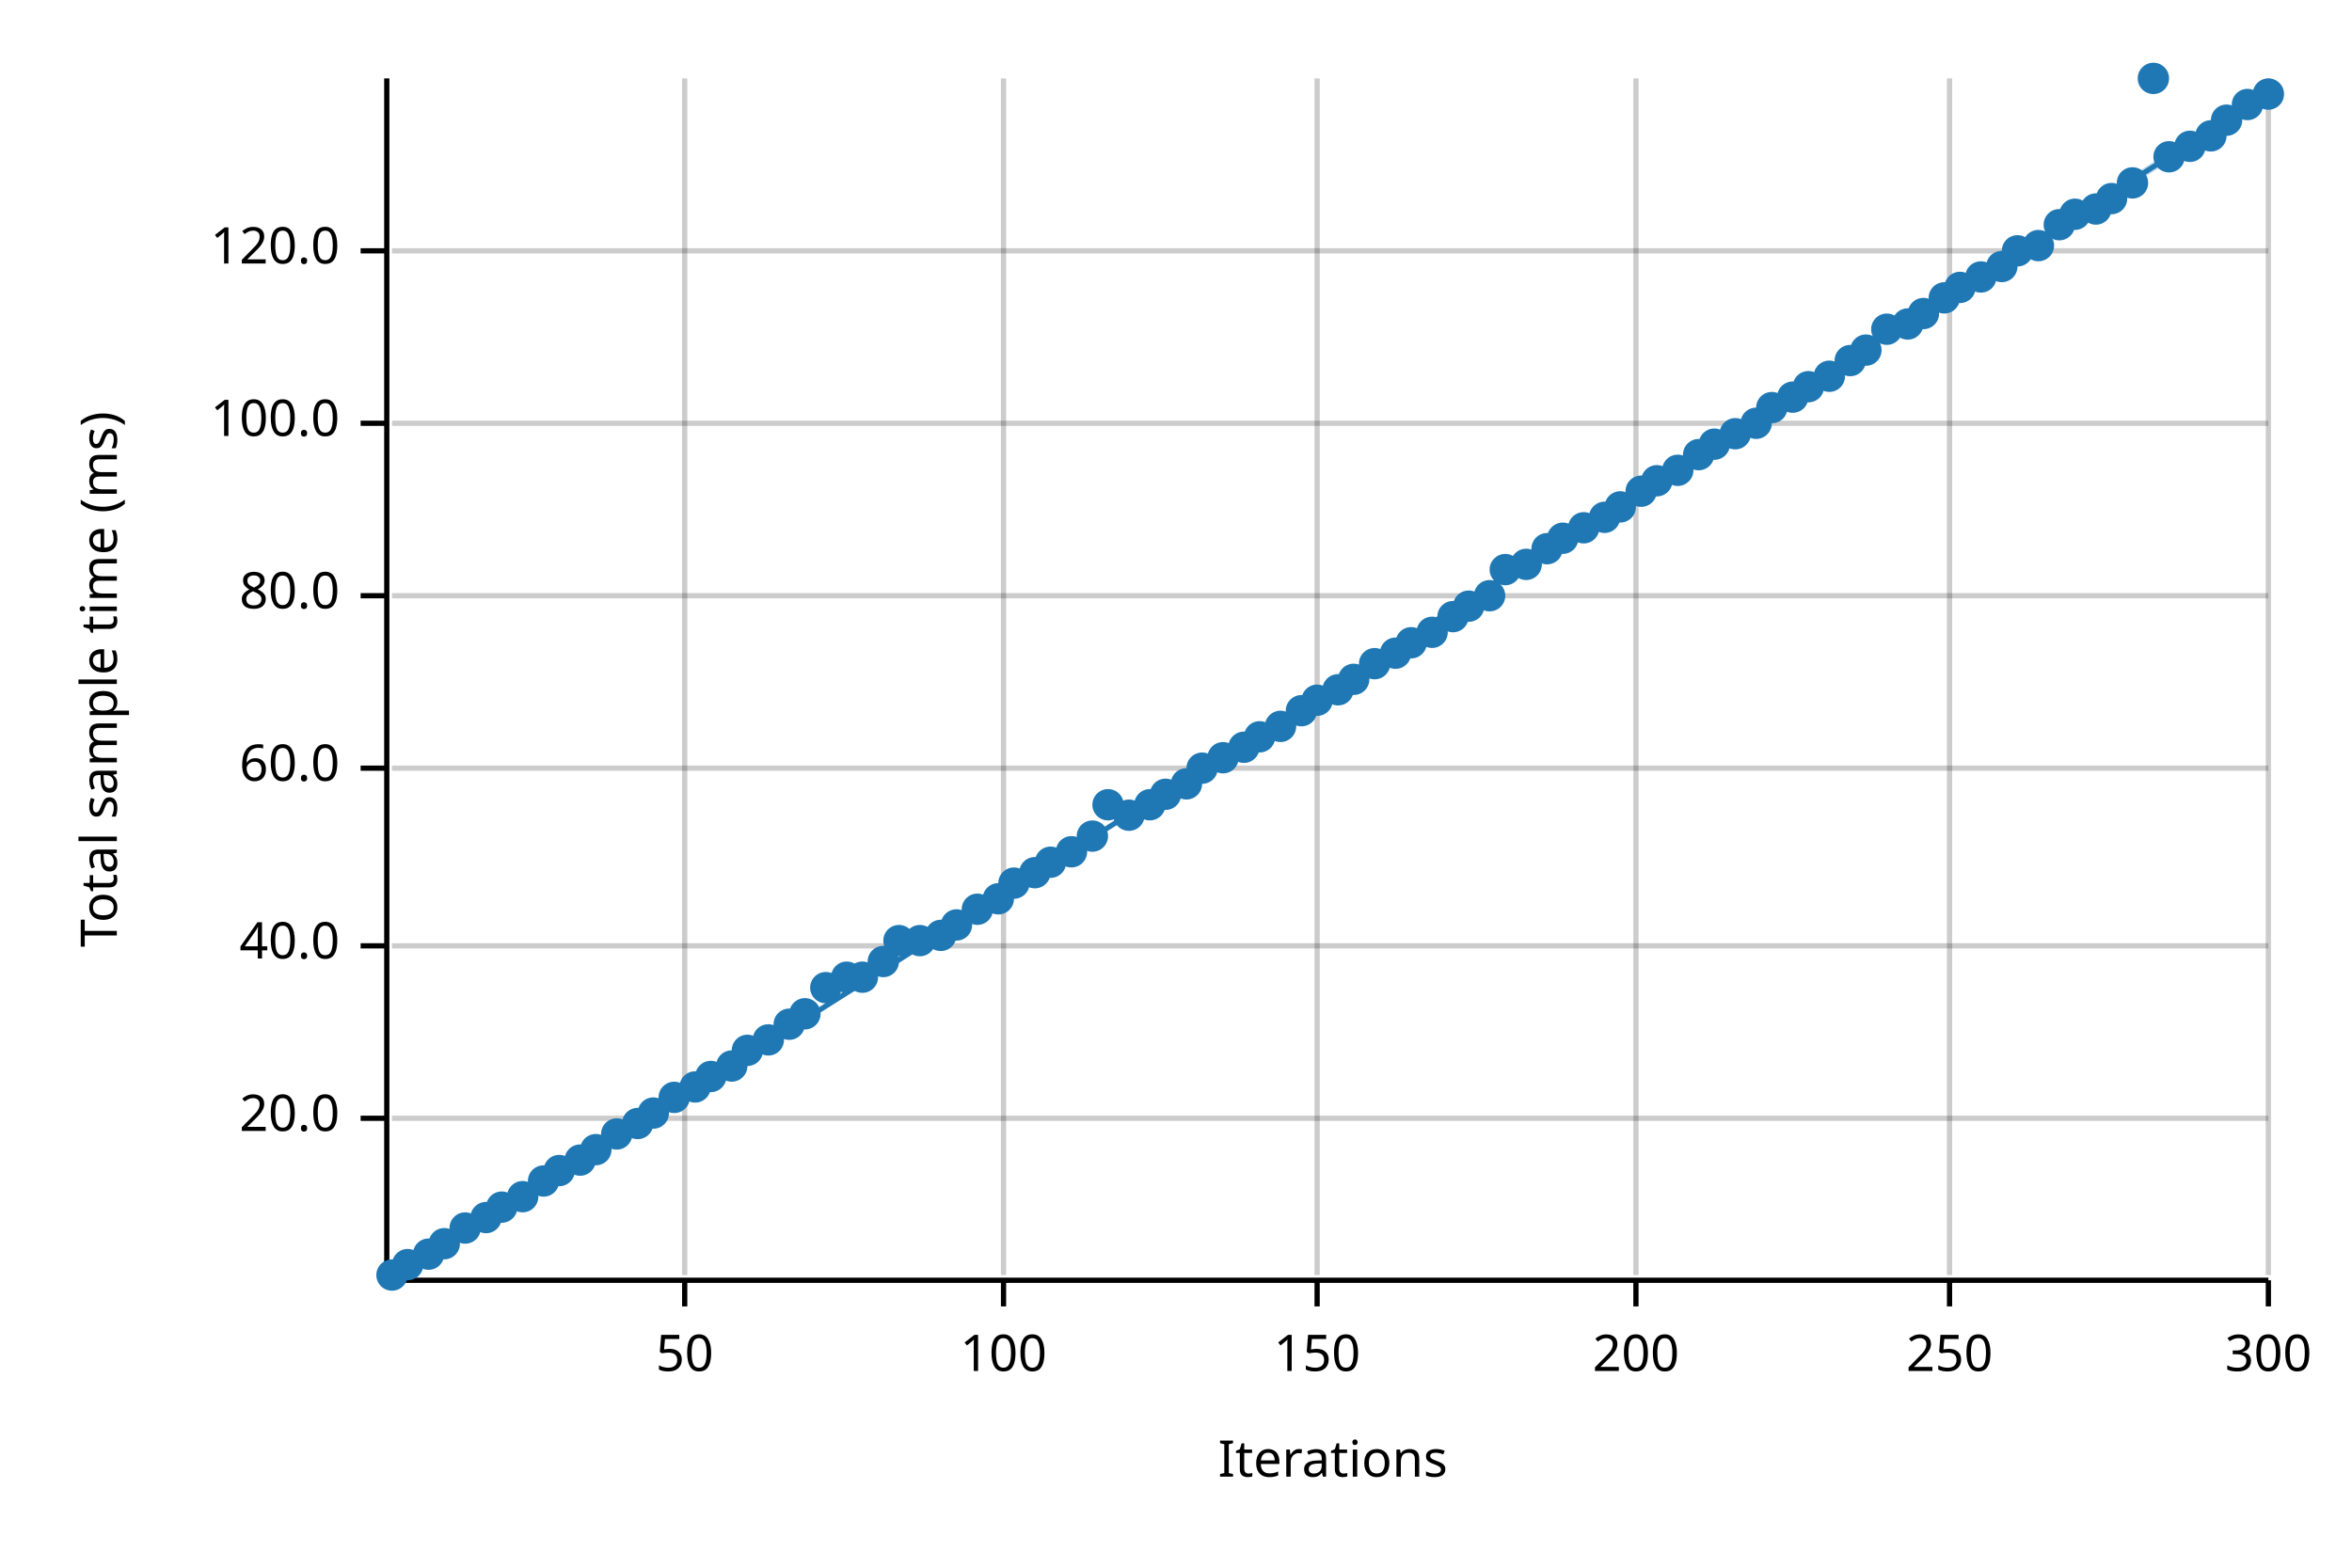
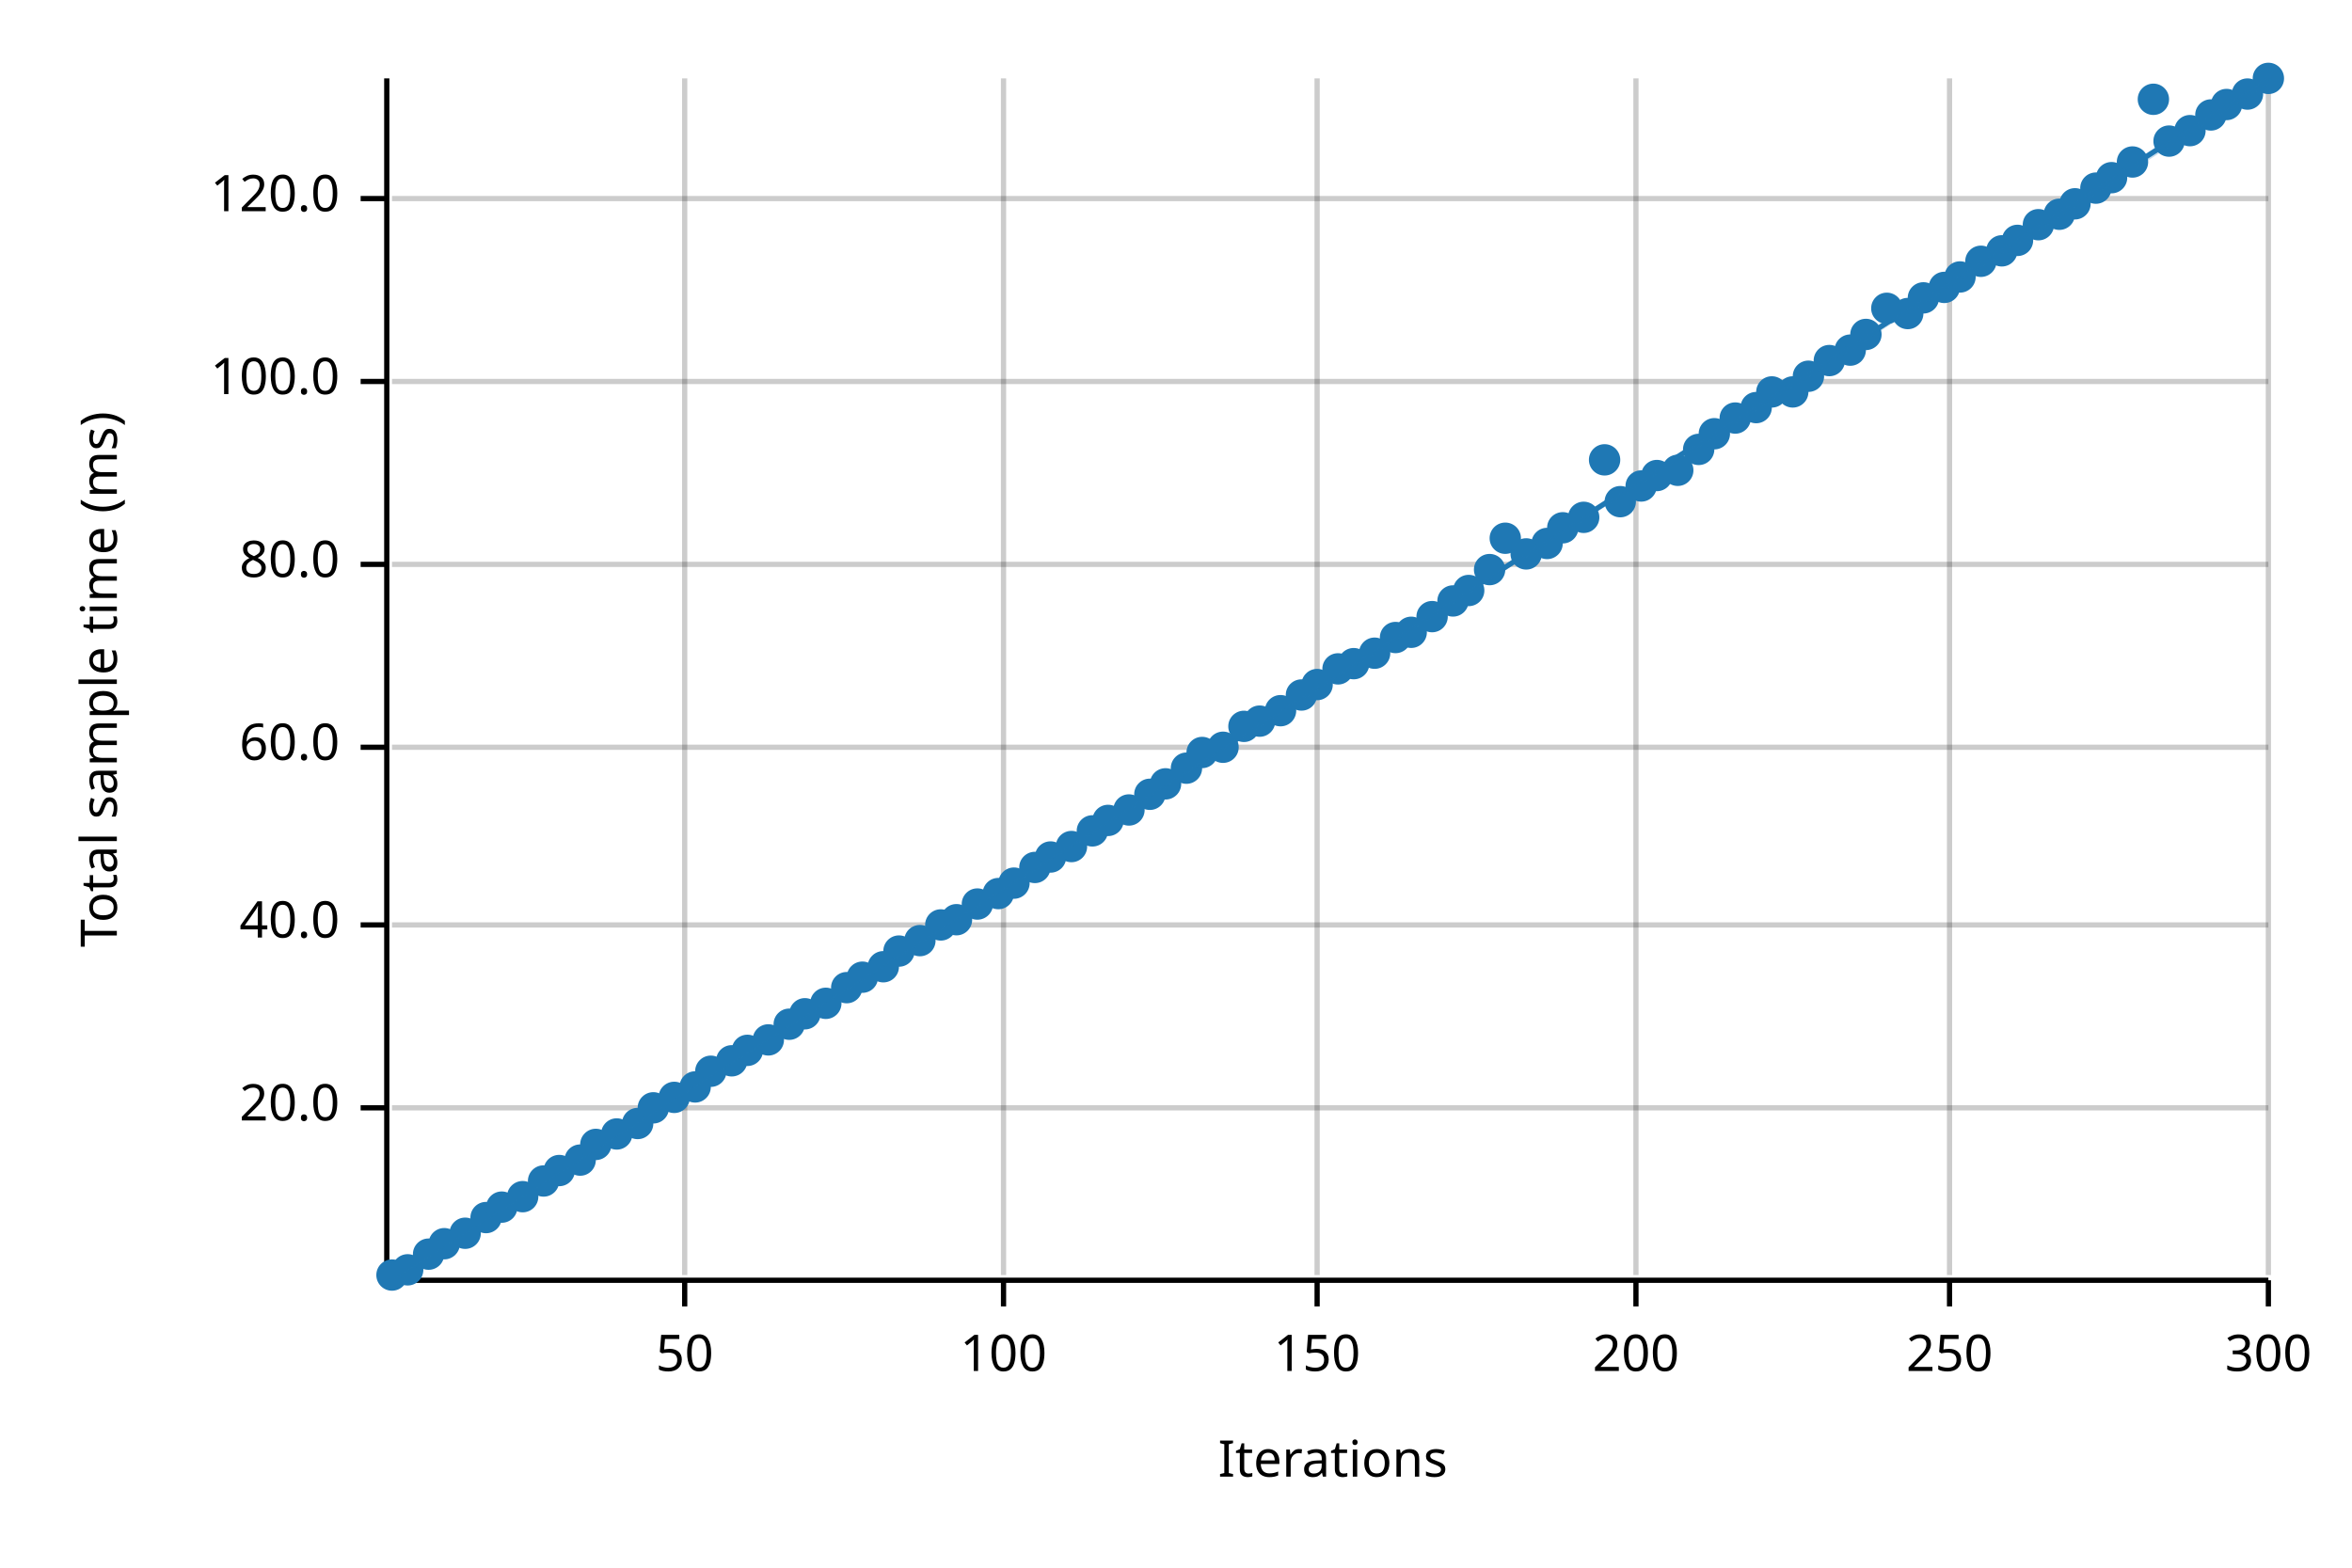
<svg xmlns="http://www.w3.org/2000/svg" width="450" height="300" viewBox="0 0 450 300">
  <text x="15" y="130" dy="0.76em" text-anchor="middle" font-family="sans-serif" font-size="9.677" opacity="1" fill="#000000" transform="rotate(270, 15, 130)">
Total sample time (ms)
</text>
  <text x="255" y="285" dy="-0.5ex" text-anchor="middle" font-family="sans-serif" font-size="9.677" opacity="1" fill="#000000">
Iterations
</text>
  <line opacity="0.2" stroke="#000000" stroke-width="1" x1="131" y1="244" x2="131" y2="15" />
  <line opacity="0.2" stroke="#000000" stroke-width="1" x1="192" y1="244" x2="192" y2="15" />
  <line opacity="0.2" stroke="#000000" stroke-width="1" x1="252" y1="244" x2="252" y2="15" />
  <line opacity="0.2" stroke="#000000" stroke-width="1" x1="313" y1="244" x2="313" y2="15" />
  <line opacity="0.2" stroke="#000000" stroke-width="1" x1="373" y1="244" x2="373" y2="15" />
  <line opacity="0.2" stroke="#000000" stroke-width="1" x1="434" y1="244" x2="434" y2="15" />
-   <line opacity="0.2" stroke="#000000" stroke-width="1" x1="75" y1="214" x2="434" y2="214" />
-   <line opacity="0.2" stroke="#000000" stroke-width="1" x1="75" y1="181" x2="434" y2="181" />
-   <line opacity="0.2" stroke="#000000" stroke-width="1" x1="75" y1="147" x2="434" y2="147" />
-   <line opacity="0.2" stroke="#000000" stroke-width="1" x1="75" y1="114" x2="434" y2="114" />
-   <line opacity="0.2" stroke="#000000" stroke-width="1" x1="75" y1="81" x2="434" y2="81" />
-   <line opacity="0.2" stroke="#000000" stroke-width="1" x1="75" y1="48" x2="434" y2="48" />
+   <line opacity="0.2" stroke="#000000" stroke-width="1" x1="75" y1="212" x2="434" y2="212" />
+   <line opacity="0.2" stroke="#000000" stroke-width="1" x1="75" y1="177" x2="434" y2="177" />
+   <line opacity="0.2" stroke="#000000" stroke-width="1" x1="75" y1="143" x2="434" y2="143" />
+   <line opacity="0.2" stroke="#000000" stroke-width="1" x1="75" y1="108" x2="434" y2="108" />
+   <line opacity="0.2" stroke="#000000" stroke-width="1" x1="75" y1="73" x2="434" y2="73" />
+   <line opacity="0.2" stroke="#000000" stroke-width="1" x1="75" y1="38" x2="434" y2="38" />
  <polyline fill="none" opacity="1" stroke="#000000" stroke-width="1" points="74,15 74,244 " />
-   <text x="65" y="214" dy="0.5ex" text-anchor="end" font-family="sans-serif" font-size="9.677" opacity="1" fill="#000000">
+   <text x="65" y="212" dy="0.5ex" text-anchor="end" font-family="sans-serif" font-size="9.677" opacity="1" fill="#000000">
20.0
</text>
-   <polyline fill="none" opacity="1" stroke="#000000" stroke-width="1" points="69,214 74,214 " />
-   <text x="65" y="181" dy="0.5ex" text-anchor="end" font-family="sans-serif" font-size="9.677" opacity="1" fill="#000000">
+   <polyline fill="none" opacity="1" stroke="#000000" stroke-width="1" points="69,212 74,212 " />
+   <text x="65" y="177" dy="0.5ex" text-anchor="end" font-family="sans-serif" font-size="9.677" opacity="1" fill="#000000">
40.0
</text>
-   <polyline fill="none" opacity="1" stroke="#000000" stroke-width="1" points="69,181 74,181 " />
-   <text x="65" y="147" dy="0.5ex" text-anchor="end" font-family="sans-serif" font-size="9.677" opacity="1" fill="#000000">
+   <polyline fill="none" opacity="1" stroke="#000000" stroke-width="1" points="69,177 74,177 " />
+   <text x="65" y="143" dy="0.5ex" text-anchor="end" font-family="sans-serif" font-size="9.677" opacity="1" fill="#000000">
60.0
</text>
-   <polyline fill="none" opacity="1" stroke="#000000" stroke-width="1" points="69,147 74,147 " />
-   <text x="65" y="114" dy="0.5ex" text-anchor="end" font-family="sans-serif" font-size="9.677" opacity="1" fill="#000000">
+   <polyline fill="none" opacity="1" stroke="#000000" stroke-width="1" points="69,143 74,143 " />
+   <text x="65" y="108" dy="0.5ex" text-anchor="end" font-family="sans-serif" font-size="9.677" opacity="1" fill="#000000">
80.0
</text>
-   <polyline fill="none" opacity="1" stroke="#000000" stroke-width="1" points="69,114 74,114 " />
-   <text x="65" y="81" dy="0.5ex" text-anchor="end" font-family="sans-serif" font-size="9.677" opacity="1" fill="#000000">
+   <polyline fill="none" opacity="1" stroke="#000000" stroke-width="1" points="69,108 74,108 " />
+   <text x="65" y="73" dy="0.5ex" text-anchor="end" font-family="sans-serif" font-size="9.677" opacity="1" fill="#000000">
100.0
</text>
-   <polyline fill="none" opacity="1" stroke="#000000" stroke-width="1" points="69,81 74,81 " />
-   <text x="65" y="48" dy="0.5ex" text-anchor="end" font-family="sans-serif" font-size="9.677" opacity="1" fill="#000000">
+   <polyline fill="none" opacity="1" stroke="#000000" stroke-width="1" points="69,73 74,73 " />
+   <text x="65" y="38" dy="0.5ex" text-anchor="end" font-family="sans-serif" font-size="9.677" opacity="1" fill="#000000">
120.0
</text>
-   <polyline fill="none" opacity="1" stroke="#000000" stroke-width="1" points="69,48 74,48 " />
+   <polyline fill="none" opacity="1" stroke="#000000" stroke-width="1" points="69,38 74,38 " />
  <polyline fill="none" opacity="1" stroke="#000000" stroke-width="1" points="75,245 434,245 " />
  <text x="131" y="255" dy="0.76em" text-anchor="middle" font-family="sans-serif" font-size="9.677" opacity="1" fill="#000000">
50
</text>
  <polyline fill="none" opacity="1" stroke="#000000" stroke-width="1" points="131,245 131,250 " />
  <text x="192" y="255" dy="0.76em" text-anchor="middle" font-family="sans-serif" font-size="9.677" opacity="1" fill="#000000">
100
</text>
  <polyline fill="none" opacity="1" stroke="#000000" stroke-width="1" points="192,245 192,250 " />
  <text x="252" y="255" dy="0.76em" text-anchor="middle" font-family="sans-serif" font-size="9.677" opacity="1" fill="#000000">
150
</text>
  <polyline fill="none" opacity="1" stroke="#000000" stroke-width="1" points="252,245 252,250 " />
  <text x="313" y="255" dy="0.76em" text-anchor="middle" font-family="sans-serif" font-size="9.677" opacity="1" fill="#000000">
200
</text>
  <polyline fill="none" opacity="1" stroke="#000000" stroke-width="1" points="313,245 313,250 " />
  <text x="373" y="255" dy="0.76em" text-anchor="middle" font-family="sans-serif" font-size="9.677" opacity="1" fill="#000000">
250
</text>
  <polyline fill="none" opacity="1" stroke="#000000" stroke-width="1" points="373,245 373,250 " />
  <text x="434" y="255" dy="0.76em" text-anchor="middle" font-family="sans-serif" font-size="9.677" opacity="1" fill="#000000">
300
</text>
  <polyline fill="none" opacity="1" stroke="#000000" stroke-width="1" points="434,245 434,250 " />
  <circle cx="75" cy="244" r="3" opacity="1" fill="#1F78B4" stroke="none" stroke-width="1" />
-   <circle cx="78" cy="242" r="3" opacity="1" fill="#1F78B4" stroke="none" stroke-width="1" />
+   <circle cx="78" cy="243" r="3" opacity="1" fill="#1F78B4" stroke="none" stroke-width="1" />
  <circle cx="82" cy="240" r="3" opacity="1" fill="#1F78B4" stroke="none" stroke-width="1" />
  <circle cx="85" cy="238" r="3" opacity="1" fill="#1F78B4" stroke="none" stroke-width="1" />
-   <circle cx="89" cy="235" r="3" opacity="1" fill="#1F78B4" stroke="none" stroke-width="1" />
+   <circle cx="89" cy="236" r="3" opacity="1" fill="#1F78B4" stroke="none" stroke-width="1" />
  <circle cx="93" cy="233" r="3" opacity="1" fill="#1F78B4" stroke="none" stroke-width="1" />
  <circle cx="96" cy="231" r="3" opacity="1" fill="#1F78B4" stroke="none" stroke-width="1" />
  <circle cx="100" cy="229" r="3" opacity="1" fill="#1F78B4" stroke="none" stroke-width="1" />
  <circle cx="104" cy="226" r="3" opacity="1" fill="#1F78B4" stroke="none" stroke-width="1" />
  <circle cx="107" cy="224" r="3" opacity="1" fill="#1F78B4" stroke="none" stroke-width="1" />
  <circle cx="111" cy="222" r="3" opacity="1" fill="#1F78B4" stroke="none" stroke-width="1" />
-   <circle cx="114" cy="220" r="3" opacity="1" fill="#1F78B4" stroke="none" stroke-width="1" />
+   <circle cx="114" cy="219" r="3" opacity="1" fill="#1F78B4" stroke="none" stroke-width="1" />
  <circle cx="118" cy="217" r="3" opacity="1" fill="#1F78B4" stroke="none" stroke-width="1" />
  <circle cx="122" cy="215" r="3" opacity="1" fill="#1F78B4" stroke="none" stroke-width="1" />
-   <circle cx="125" cy="213" r="3" opacity="1" fill="#1F78B4" stroke="none" stroke-width="1" />
+   <circle cx="125" cy="212" r="3" opacity="1" fill="#1F78B4" stroke="none" stroke-width="1" />
  <circle cx="129" cy="210" r="3" opacity="1" fill="#1F78B4" stroke="none" stroke-width="1" />
  <circle cx="133" cy="208" r="3" opacity="1" fill="#1F78B4" stroke="none" stroke-width="1" />
-   <circle cx="136" cy="206" r="3" opacity="1" fill="#1F78B4" stroke="none" stroke-width="1" />
-   <circle cx="140" cy="204" r="3" opacity="1" fill="#1F78B4" stroke="none" stroke-width="1" />
+   <circle cx="136" cy="205" r="3" opacity="1" fill="#1F78B4" stroke="none" stroke-width="1" />
+   <circle cx="140" cy="203" r="3" opacity="1" fill="#1F78B4" stroke="none" stroke-width="1" />
  <circle cx="143" cy="201" r="3" opacity="1" fill="#1F78B4" stroke="none" stroke-width="1" />
  <circle cx="147" cy="199" r="3" opacity="1" fill="#1F78B4" stroke="none" stroke-width="1" />
  <circle cx="151" cy="196" r="3" opacity="1" fill="#1F78B4" stroke="none" stroke-width="1" />
  <circle cx="154" cy="194" r="3" opacity="1" fill="#1F78B4" stroke="none" stroke-width="1" />
-   <circle cx="158" cy="189" r="3" opacity="1" fill="#1F78B4" stroke="none" stroke-width="1" />
-   <circle cx="162" cy="187" r="3" opacity="1" fill="#1F78B4" stroke="none" stroke-width="1" />
+   <circle cx="158" cy="192" r="3" opacity="1" fill="#1F78B4" stroke="none" stroke-width="1" />
+   <circle cx="162" cy="189" r="3" opacity="1" fill="#1F78B4" stroke="none" stroke-width="1" />
  <circle cx="165" cy="187" r="3" opacity="1" fill="#1F78B4" stroke="none" stroke-width="1" />
-   <circle cx="169" cy="184" r="3" opacity="1" fill="#1F78B4" stroke="none" stroke-width="1" />
-   <circle cx="172" cy="180" r="3" opacity="1" fill="#1F78B4" stroke="none" stroke-width="1" />
+   <circle cx="169" cy="185" r="3" opacity="1" fill="#1F78B4" stroke="none" stroke-width="1" />
+   <circle cx="172" cy="182" r="3" opacity="1" fill="#1F78B4" stroke="none" stroke-width="1" />
  <circle cx="176" cy="180" r="3" opacity="1" fill="#1F78B4" stroke="none" stroke-width="1" />
-   <circle cx="180" cy="179" r="3" opacity="1" fill="#1F78B4" stroke="none" stroke-width="1" />
-   <circle cx="183" cy="177" r="3" opacity="1" fill="#1F78B4" stroke="none" stroke-width="1" />
-   <circle cx="187" cy="174" r="3" opacity="1" fill="#1F78B4" stroke="none" stroke-width="1" />
-   <circle cx="191" cy="172" r="3" opacity="1" fill="#1F78B4" stroke="none" stroke-width="1" />
+   <circle cx="180" cy="177" r="3" opacity="1" fill="#1F78B4" stroke="none" stroke-width="1" />
+   <circle cx="183" cy="176" r="3" opacity="1" fill="#1F78B4" stroke="none" stroke-width="1" />
+   <circle cx="187" cy="173" r="3" opacity="1" fill="#1F78B4" stroke="none" stroke-width="1" />
+   <circle cx="191" cy="171" r="3" opacity="1" fill="#1F78B4" stroke="none" stroke-width="1" />
  <circle cx="194" cy="169" r="3" opacity="1" fill="#1F78B4" stroke="none" stroke-width="1" />
-   <circle cx="198" cy="167" r="3" opacity="1" fill="#1F78B4" stroke="none" stroke-width="1" />
-   <circle cx="201" cy="165" r="3" opacity="1" fill="#1F78B4" stroke="none" stroke-width="1" />
-   <circle cx="205" cy="163" r="3" opacity="1" fill="#1F78B4" stroke="none" stroke-width="1" />
-   <circle cx="209" cy="160" r="3" opacity="1" fill="#1F78B4" stroke="none" stroke-width="1" />
-   <circle cx="212" cy="154" r="3" opacity="1" fill="#1F78B4" stroke="none" stroke-width="1" />
-   <circle cx="216" cy="156" r="3" opacity="1" fill="#1F78B4" stroke="none" stroke-width="1" />
-   <circle cx="220" cy="154" r="3" opacity="1" fill="#1F78B4" stroke="none" stroke-width="1" />
-   <circle cx="223" cy="152" r="3" opacity="1" fill="#1F78B4" stroke="none" stroke-width="1" />
-   <circle cx="227" cy="150" r="3" opacity="1" fill="#1F78B4" stroke="none" stroke-width="1" />
-   <circle cx="230" cy="147" r="3" opacity="1" fill="#1F78B4" stroke="none" stroke-width="1" />
-   <circle cx="234" cy="145" r="3" opacity="1" fill="#1F78B4" stroke="none" stroke-width="1" />
-   <circle cx="238" cy="143" r="3" opacity="1" fill="#1F78B4" stroke="none" stroke-width="1" />
-   <circle cx="241" cy="141" r="3" opacity="1" fill="#1F78B4" stroke="none" stroke-width="1" />
-   <circle cx="245" cy="139" r="3" opacity="1" fill="#1F78B4" stroke="none" stroke-width="1" />
-   <circle cx="249" cy="136" r="3" opacity="1" fill="#1F78B4" stroke="none" stroke-width="1" />
-   <circle cx="252" cy="134" r="3" opacity="1" fill="#1F78B4" stroke="none" stroke-width="1" />
-   <circle cx="256" cy="132" r="3" opacity="1" fill="#1F78B4" stroke="none" stroke-width="1" />
-   <circle cx="259" cy="130" r="3" opacity="1" fill="#1F78B4" stroke="none" stroke-width="1" />
-   <circle cx="263" cy="127" r="3" opacity="1" fill="#1F78B4" stroke="none" stroke-width="1" />
-   <circle cx="267" cy="125" r="3" opacity="1" fill="#1F78B4" stroke="none" stroke-width="1" />
-   <circle cx="270" cy="123" r="3" opacity="1" fill="#1F78B4" stroke="none" stroke-width="1" />
-   <circle cx="274" cy="121" r="3" opacity="1" fill="#1F78B4" stroke="none" stroke-width="1" />
-   <circle cx="278" cy="118" r="3" opacity="1" fill="#1F78B4" stroke="none" stroke-width="1" />
-   <circle cx="281" cy="116" r="3" opacity="1" fill="#1F78B4" stroke="none" stroke-width="1" />
-   <circle cx="285" cy="114" r="3" opacity="1" fill="#1F78B4" stroke="none" stroke-width="1" />
-   <circle cx="288" cy="109" r="3" opacity="1" fill="#1F78B4" stroke="none" stroke-width="1" />
-   <circle cx="292" cy="108" r="3" opacity="1" fill="#1F78B4" stroke="none" stroke-width="1" />
-   <circle cx="296" cy="105" r="3" opacity="1" fill="#1F78B4" stroke="none" stroke-width="1" />
-   <circle cx="299" cy="103" r="3" opacity="1" fill="#1F78B4" stroke="none" stroke-width="1" />
-   <circle cx="303" cy="101" r="3" opacity="1" fill="#1F78B4" stroke="none" stroke-width="1" />
-   <circle cx="307" cy="99" r="3" opacity="1" fill="#1F78B4" stroke="none" stroke-width="1" />
-   <circle cx="310" cy="97" r="3" opacity="1" fill="#1F78B4" stroke="none" stroke-width="1" />
-   <circle cx="314" cy="94" r="3" opacity="1" fill="#1F78B4" stroke="none" stroke-width="1" />
-   <circle cx="317" cy="92" r="3" opacity="1" fill="#1F78B4" stroke="none" stroke-width="1" />
+   <circle cx="198" cy="166" r="3" opacity="1" fill="#1F78B4" stroke="none" stroke-width="1" />
+   <circle cx="201" cy="164" r="3" opacity="1" fill="#1F78B4" stroke="none" stroke-width="1" />
+   <circle cx="205" cy="162" r="3" opacity="1" fill="#1F78B4" stroke="none" stroke-width="1" />
+   <circle cx="209" cy="159" r="3" opacity="1" fill="#1F78B4" stroke="none" stroke-width="1" />
+   <circle cx="212" cy="157" r="3" opacity="1" fill="#1F78B4" stroke="none" stroke-width="1" />
+   <circle cx="216" cy="155" r="3" opacity="1" fill="#1F78B4" stroke="none" stroke-width="1" />
+   <circle cx="220" cy="152" r="3" opacity="1" fill="#1F78B4" stroke="none" stroke-width="1" />
+   <circle cx="223" cy="150" r="3" opacity="1" fill="#1F78B4" stroke="none" stroke-width="1" />
+   <circle cx="227" cy="147" r="3" opacity="1" fill="#1F78B4" stroke="none" stroke-width="1" />
+   <circle cx="230" cy="144" r="3" opacity="1" fill="#1F78B4" stroke="none" stroke-width="1" />
+   <circle cx="234" cy="143" r="3" opacity="1" fill="#1F78B4" stroke="none" stroke-width="1" />
+   <circle cx="238" cy="139" r="3" opacity="1" fill="#1F78B4" stroke="none" stroke-width="1" />
+   <circle cx="241" cy="138" r="3" opacity="1" fill="#1F78B4" stroke="none" stroke-width="1" />
+   <circle cx="245" cy="136" r="3" opacity="1" fill="#1F78B4" stroke="none" stroke-width="1" />
+   <circle cx="249" cy="133" r="3" opacity="1" fill="#1F78B4" stroke="none" stroke-width="1" />
+   <circle cx="252" cy="131" r="3" opacity="1" fill="#1F78B4" stroke="none" stroke-width="1" />
+   <circle cx="256" cy="128" r="3" opacity="1" fill="#1F78B4" stroke="none" stroke-width="1" />
+   <circle cx="259" cy="127" r="3" opacity="1" fill="#1F78B4" stroke="none" stroke-width="1" />
+   <circle cx="263" cy="125" r="3" opacity="1" fill="#1F78B4" stroke="none" stroke-width="1" />
+   <circle cx="267" cy="122" r="3" opacity="1" fill="#1F78B4" stroke="none" stroke-width="1" />
+   <circle cx="270" cy="121" r="3" opacity="1" fill="#1F78B4" stroke="none" stroke-width="1" />
+   <circle cx="274" cy="118" r="3" opacity="1" fill="#1F78B4" stroke="none" stroke-width="1" />
+   <circle cx="278" cy="115" r="3" opacity="1" fill="#1F78B4" stroke="none" stroke-width="1" />
+   <circle cx="281" cy="113" r="3" opacity="1" fill="#1F78B4" stroke="none" stroke-width="1" />
+   <circle cx="285" cy="109" r="3" opacity="1" fill="#1F78B4" stroke="none" stroke-width="1" />
+   <circle cx="288" cy="103" r="3" opacity="1" fill="#1F78B4" stroke="none" stroke-width="1" />
+   <circle cx="292" cy="106" r="3" opacity="1" fill="#1F78B4" stroke="none" stroke-width="1" />
+   <circle cx="296" cy="104" r="3" opacity="1" fill="#1F78B4" stroke="none" stroke-width="1" />
+   <circle cx="299" cy="101" r="3" opacity="1" fill="#1F78B4" stroke="none" stroke-width="1" />
+   <circle cx="303" cy="99" r="3" opacity="1" fill="#1F78B4" stroke="none" stroke-width="1" />
+   <circle cx="307" cy="88" r="3" opacity="1" fill="#1F78B4" stroke="none" stroke-width="1" />
+   <circle cx="310" cy="96" r="3" opacity="1" fill="#1F78B4" stroke="none" stroke-width="1" />
+   <circle cx="314" cy="93" r="3" opacity="1" fill="#1F78B4" stroke="none" stroke-width="1" />
+   <circle cx="317" cy="91" r="3" opacity="1" fill="#1F78B4" stroke="none" stroke-width="1" />
  <circle cx="321" cy="90" r="3" opacity="1" fill="#1F78B4" stroke="none" stroke-width="1" />
-   <circle cx="325" cy="87" r="3" opacity="1" fill="#1F78B4" stroke="none" stroke-width="1" />
-   <circle cx="328" cy="85" r="3" opacity="1" fill="#1F78B4" stroke="none" stroke-width="1" />
-   <circle cx="332" cy="83" r="3" opacity="1" fill="#1F78B4" stroke="none" stroke-width="1" />
-   <circle cx="336" cy="81" r="3" opacity="1" fill="#1F78B4" stroke="none" stroke-width="1" />
-   <circle cx="339" cy="78" r="3" opacity="1" fill="#1F78B4" stroke="none" stroke-width="1" />
-   <circle cx="343" cy="76" r="3" opacity="1" fill="#1F78B4" stroke="none" stroke-width="1" />
-   <circle cx="346" cy="74" r="3" opacity="1" fill="#1F78B4" stroke="none" stroke-width="1" />
-   <circle cx="350" cy="72" r="3" opacity="1" fill="#1F78B4" stroke="none" stroke-width="1" />
-   <circle cx="354" cy="69" r="3" opacity="1" fill="#1F78B4" stroke="none" stroke-width="1" />
-   <circle cx="357" cy="67" r="3" opacity="1" fill="#1F78B4" stroke="none" stroke-width="1" />
-   <circle cx="361" cy="63" r="3" opacity="1" fill="#1F78B4" stroke="none" stroke-width="1" />
-   <circle cx="365" cy="62" r="3" opacity="1" fill="#1F78B4" stroke="none" stroke-width="1" />
-   <circle cx="368" cy="60" r="3" opacity="1" fill="#1F78B4" stroke="none" stroke-width="1" />
-   <circle cx="372" cy="57" r="3" opacity="1" fill="#1F78B4" stroke="none" stroke-width="1" />
-   <circle cx="375" cy="55" r="3" opacity="1" fill="#1F78B4" stroke="none" stroke-width="1" />
-   <circle cx="379" cy="53" r="3" opacity="1" fill="#1F78B4" stroke="none" stroke-width="1" />
-   <circle cx="383" cy="51" r="3" opacity="1" fill="#1F78B4" stroke="none" stroke-width="1" />
-   <circle cx="386" cy="48" r="3" opacity="1" fill="#1F78B4" stroke="none" stroke-width="1" />
-   <circle cx="390" cy="47" r="3" opacity="1" fill="#1F78B4" stroke="none" stroke-width="1" />
-   <circle cx="394" cy="43" r="3" opacity="1" fill="#1F78B4" stroke="none" stroke-width="1" />
-   <circle cx="397" cy="41" r="3" opacity="1" fill="#1F78B4" stroke="none" stroke-width="1" />
-   <circle cx="401" cy="40" r="3" opacity="1" fill="#1F78B4" stroke="none" stroke-width="1" />
-   <circle cx="404" cy="38" r="3" opacity="1" fill="#1F78B4" stroke="none" stroke-width="1" />
-   <circle cx="408" cy="35" r="3" opacity="1" fill="#1F78B4" stroke="none" stroke-width="1" />
-   <circle cx="412" cy="15" r="3" opacity="1" fill="#1F78B4" stroke="none" stroke-width="1" />
-   <circle cx="415" cy="30" r="3" opacity="1" fill="#1F78B4" stroke="none" stroke-width="1" />
-   <circle cx="419" cy="28" r="3" opacity="1" fill="#1F78B4" stroke="none" stroke-width="1" />
-   <circle cx="423" cy="26" r="3" opacity="1" fill="#1F78B4" stroke="none" stroke-width="1" />
-   <circle cx="426" cy="23" r="3" opacity="1" fill="#1F78B4" stroke="none" stroke-width="1" />
-   <circle cx="430" cy="20" r="3" opacity="1" fill="#1F78B4" stroke="none" stroke-width="1" />
-   <circle cx="434" cy="18" r="3" opacity="1" fill="#1F78B4" stroke="none" stroke-width="1" />
-   <polyline fill="none" opacity="1" stroke="#1F78B4" stroke-width="1" points="75,245 434,18 " />
-   <polygon opacity="0.25" fill="#1F78B4" points="75,245 434,19 434,17 " />
+   <circle cx="325" cy="86" r="3" opacity="1" fill="#1F78B4" stroke="none" stroke-width="1" />
+   <circle cx="328" cy="83" r="3" opacity="1" fill="#1F78B4" stroke="none" stroke-width="1" />
+   <circle cx="332" cy="80" r="3" opacity="1" fill="#1F78B4" stroke="none" stroke-width="1" />
+   <circle cx="336" cy="78" r="3" opacity="1" fill="#1F78B4" stroke="none" stroke-width="1" />
+   <circle cx="339" cy="75" r="3" opacity="1" fill="#1F78B4" stroke="none" stroke-width="1" />
+   <circle cx="343" cy="75" r="3" opacity="1" fill="#1F78B4" stroke="none" stroke-width="1" />
+   <circle cx="346" cy="72" r="3" opacity="1" fill="#1F78B4" stroke="none" stroke-width="1" />
+   <circle cx="350" cy="69" r="3" opacity="1" fill="#1F78B4" stroke="none" stroke-width="1" />
+   <circle cx="354" cy="67" r="3" opacity="1" fill="#1F78B4" stroke="none" stroke-width="1" />
+   <circle cx="357" cy="64" r="3" opacity="1" fill="#1F78B4" stroke="none" stroke-width="1" />
+   <circle cx="361" cy="59" r="3" opacity="1" fill="#1F78B4" stroke="none" stroke-width="1" />
+   <circle cx="365" cy="60" r="3" opacity="1" fill="#1F78B4" stroke="none" stroke-width="1" />
+   <circle cx="368" cy="57" r="3" opacity="1" fill="#1F78B4" stroke="none" stroke-width="1" />
+   <circle cx="372" cy="55" r="3" opacity="1" fill="#1F78B4" stroke="none" stroke-width="1" />
+   <circle cx="375" cy="53" r="3" opacity="1" fill="#1F78B4" stroke="none" stroke-width="1" />
+   <circle cx="379" cy="50" r="3" opacity="1" fill="#1F78B4" stroke="none" stroke-width="1" />
+   <circle cx="383" cy="48" r="3" opacity="1" fill="#1F78B4" stroke="none" stroke-width="1" />
+   <circle cx="386" cy="46" r="3" opacity="1" fill="#1F78B4" stroke="none" stroke-width="1" />
+   <circle cx="390" cy="43" r="3" opacity="1" fill="#1F78B4" stroke="none" stroke-width="1" />
+   <circle cx="394" cy="41" r="3" opacity="1" fill="#1F78B4" stroke="none" stroke-width="1" />
+   <circle cx="397" cy="39" r="3" opacity="1" fill="#1F78B4" stroke="none" stroke-width="1" />
+   <circle cx="401" cy="36" r="3" opacity="1" fill="#1F78B4" stroke="none" stroke-width="1" />
+   <circle cx="404" cy="34" r="3" opacity="1" fill="#1F78B4" stroke="none" stroke-width="1" />
+   <circle cx="408" cy="31" r="3" opacity="1" fill="#1F78B4" stroke="none" stroke-width="1" />
+   <circle cx="412" cy="19" r="3" opacity="1" fill="#1F78B4" stroke="none" stroke-width="1" />
+   <circle cx="415" cy="27" r="3" opacity="1" fill="#1F78B4" stroke="none" stroke-width="1" />
+   <circle cx="419" cy="25" r="3" opacity="1" fill="#1F78B4" stroke="none" stroke-width="1" />
+   <circle cx="423" cy="22" r="3" opacity="1" fill="#1F78B4" stroke="none" stroke-width="1" />
+   <circle cx="426" cy="20" r="3" opacity="1" fill="#1F78B4" stroke="none" stroke-width="1" />
+   <circle cx="430" cy="18" r="3" opacity="1" fill="#1F78B4" stroke="none" stroke-width="1" />
+   <circle cx="434" cy="15" r="3" opacity="1" fill="#1F78B4" stroke="none" stroke-width="1" />
+   <polyline fill="none" opacity="1" stroke="#1F78B4" stroke-width="1" points="75,245 434,15 " />
+   <polygon opacity="0.25" fill="#1F78B4" points="75,245 434,16 434,15 " />
</svg>
